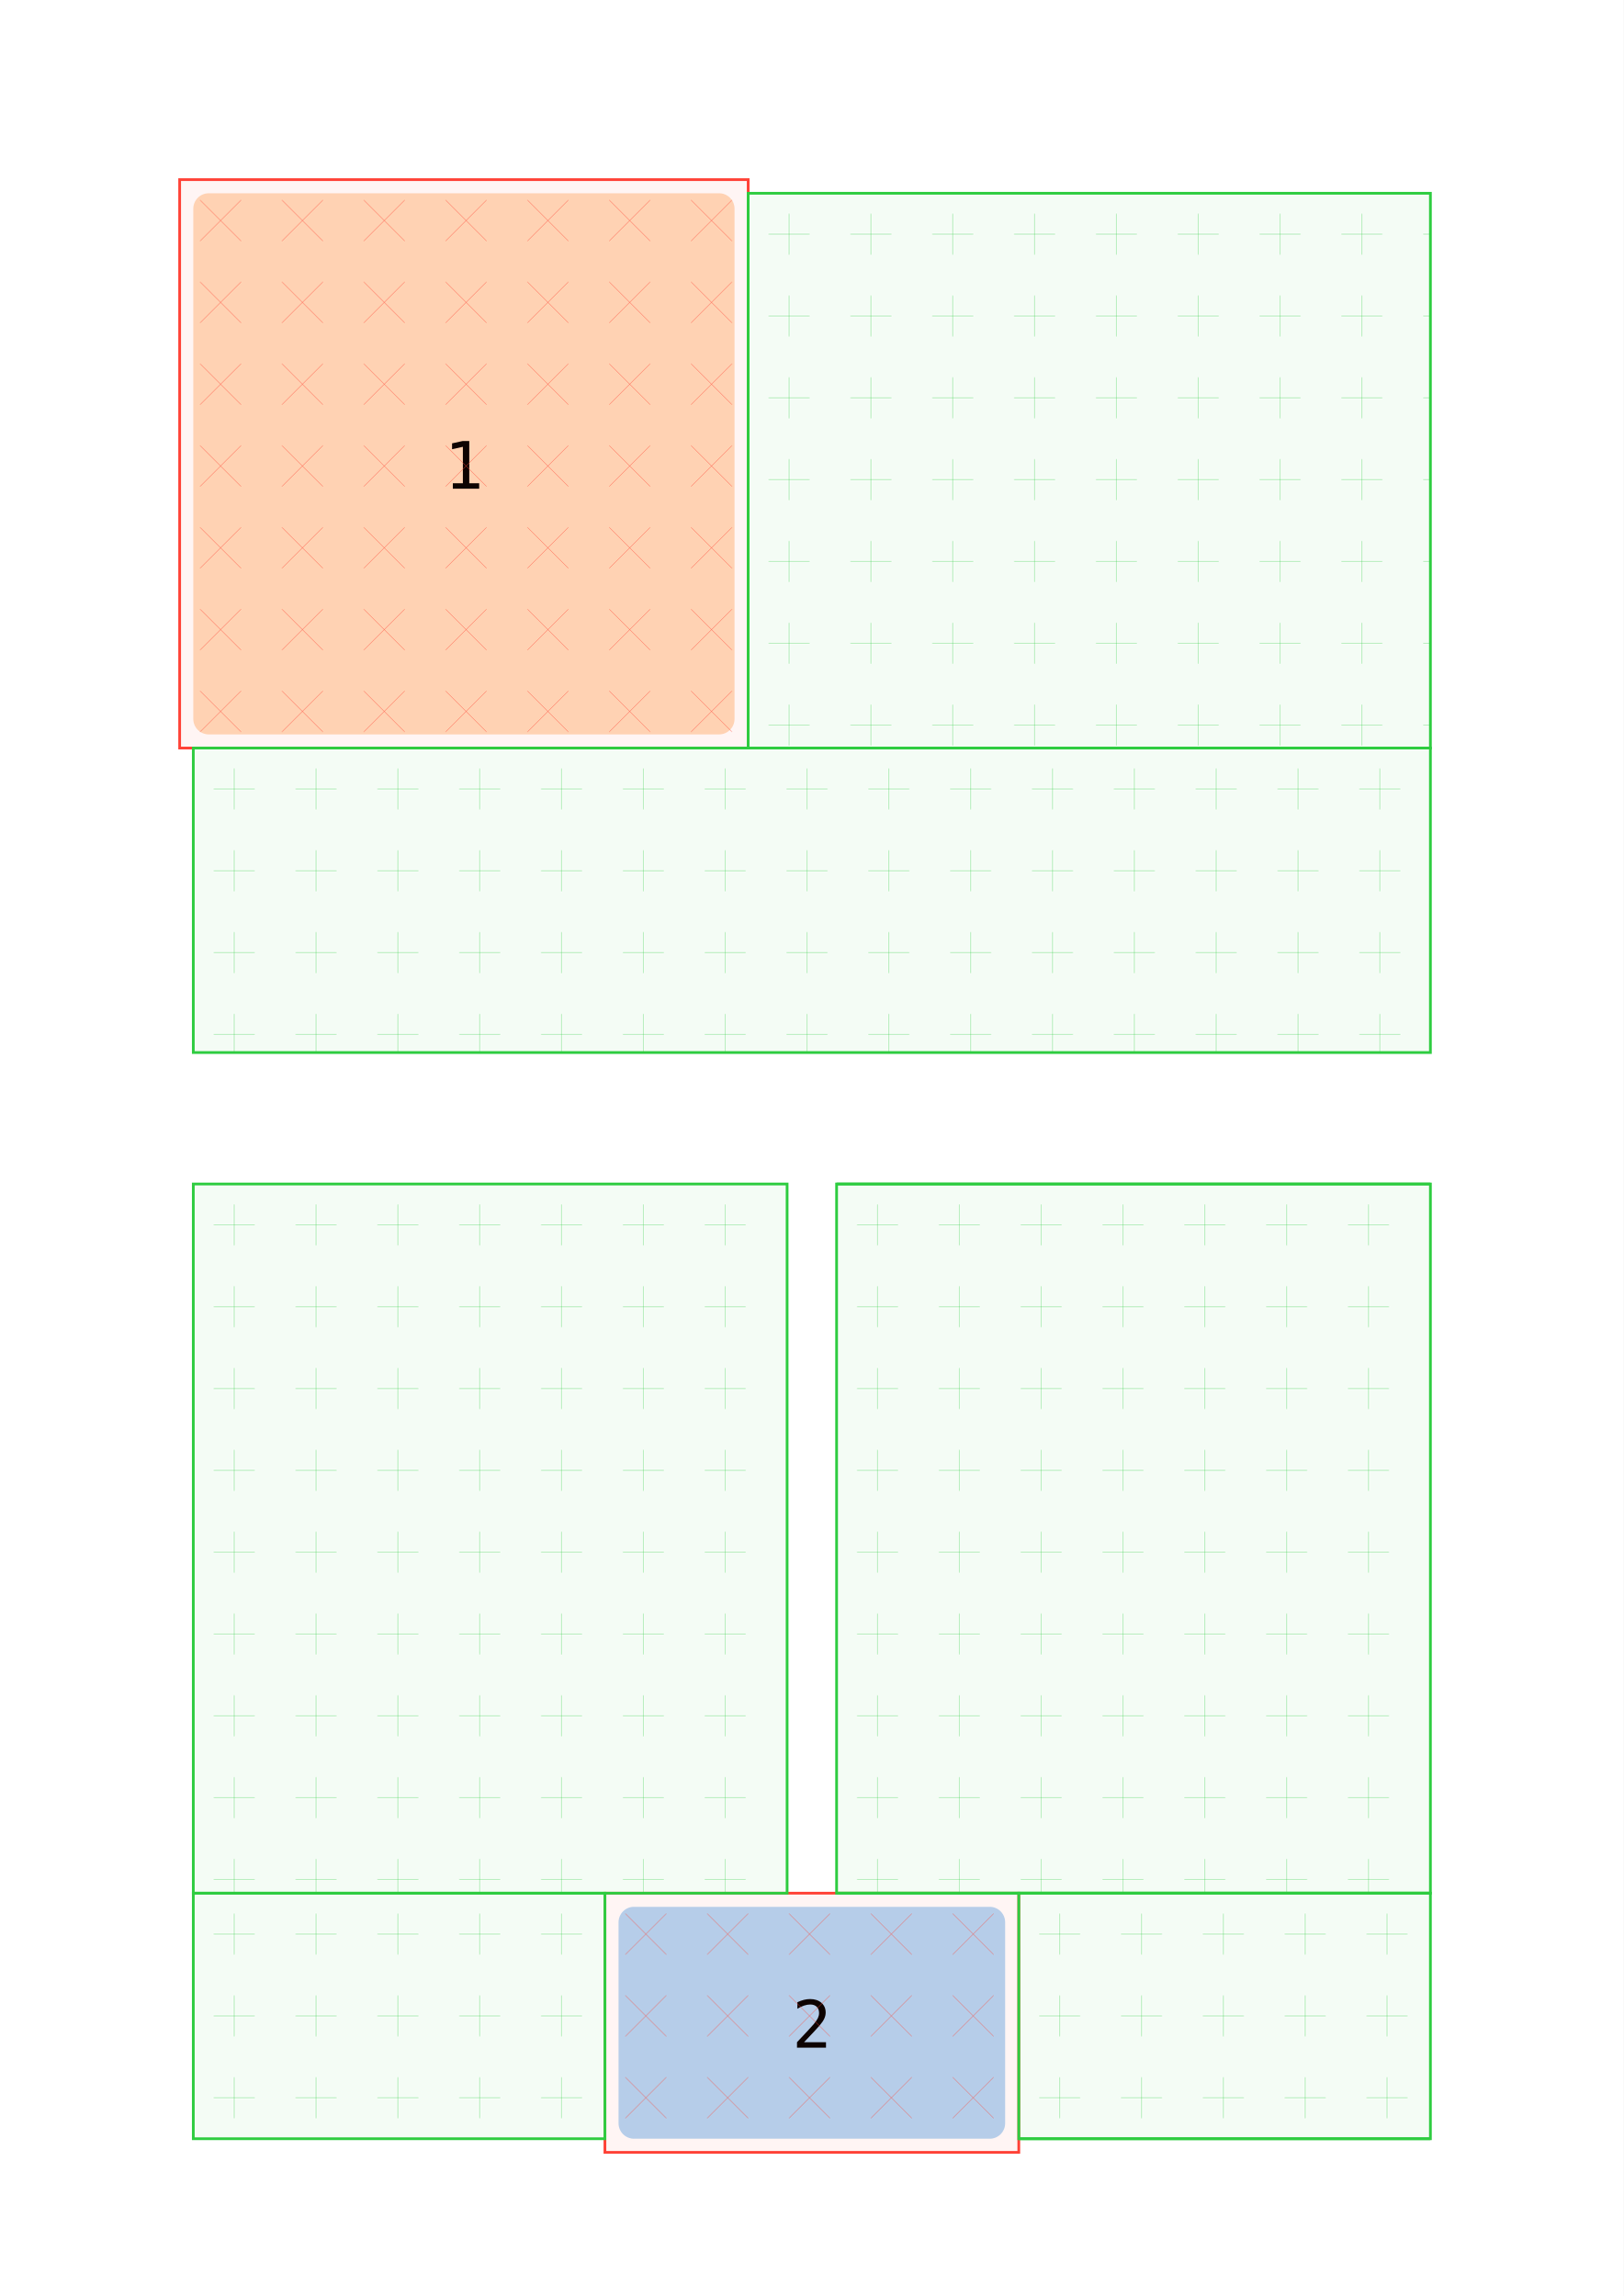
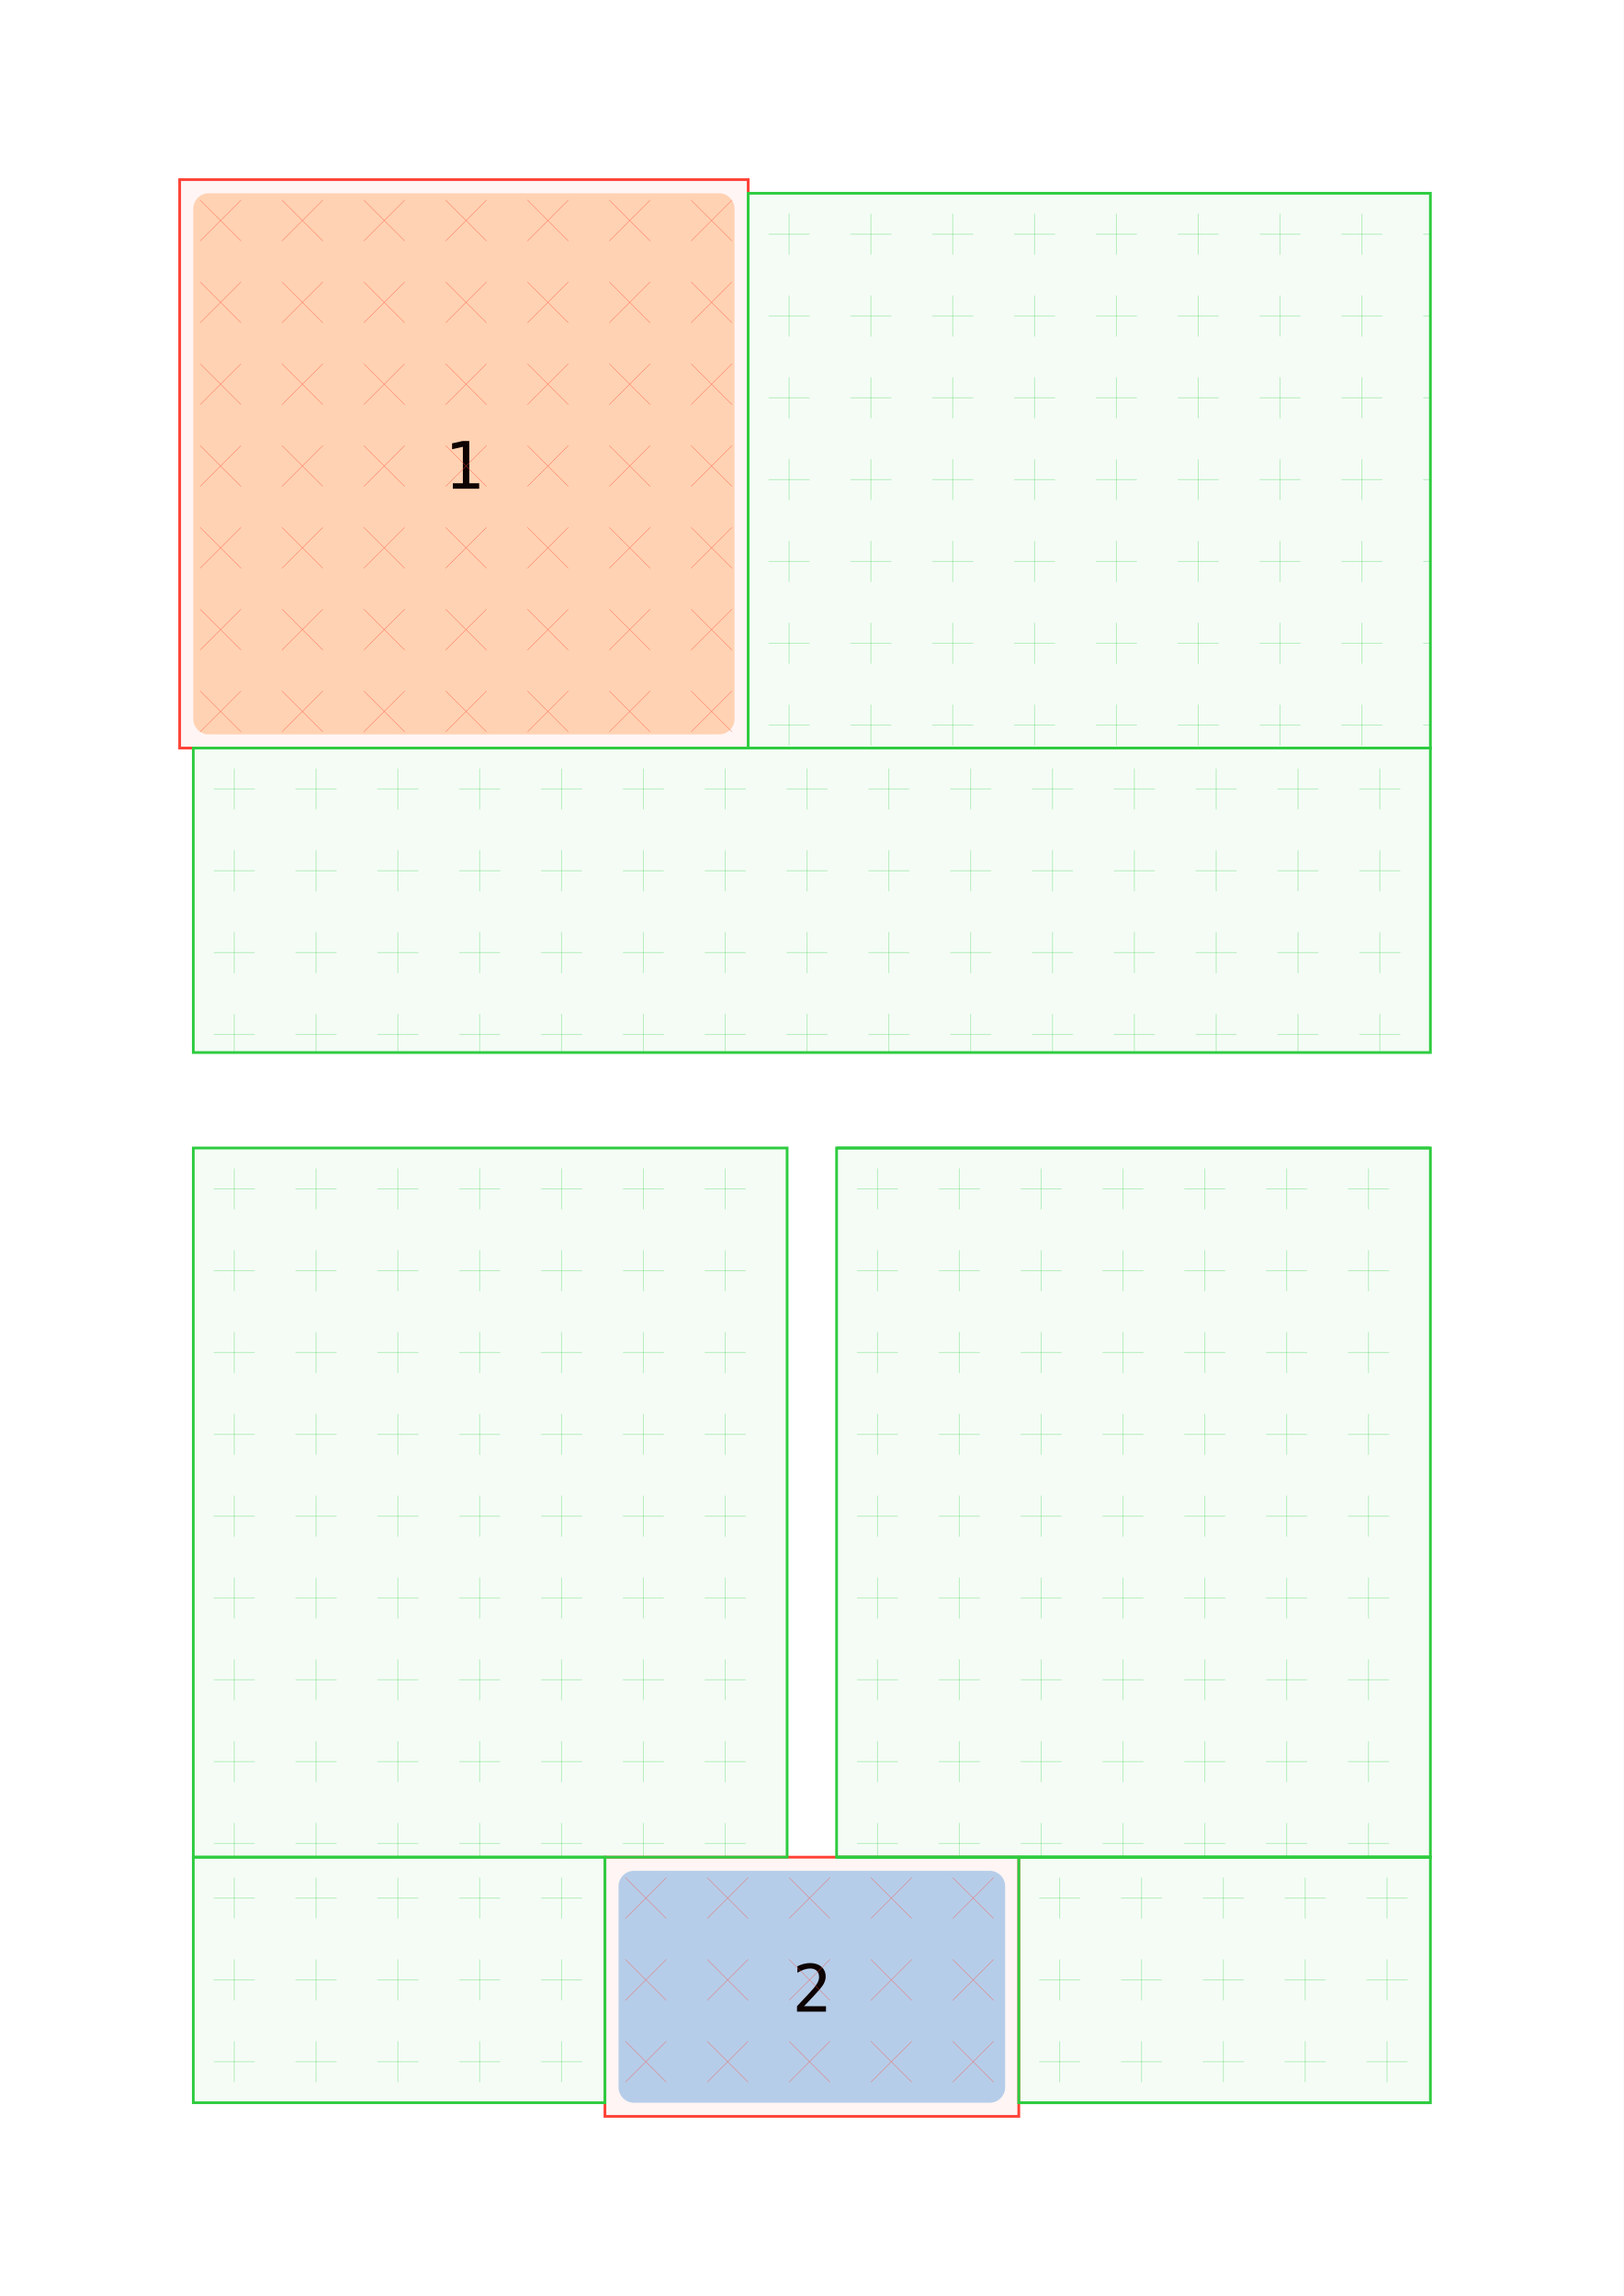
<svg xmlns="http://www.w3.org/2000/svg" xmlns:xlink="http://www.w3.org/1999/xlink" class="typst-doc" viewBox="0 0 595.276 841.89" width="595.276pt" height="841.89pt">
  <path class="typst-shape" fill="#ffffff" fill-rule="nonzero" d="M 0 0 L 0 841.89 L 595.276 841.89 L 595.276 0 Z " />
  <g>
    <g transform="translate(70.86614 70.86614)">
      <g class="typst-group">
        <g>
          <g transform="translate(0 0)">
            <g class="typst-group">
              <g>
                <g transform="translate(-0 -0)">
                  <path class="typst-shape" fill="#ff851b4d" fill-rule="nonzero" d="M 0 5.669 C 0 2.538 2.538 0 5.669 0 L 192.756 0 C 195.887 0 198.425 2.538 198.425 5.669 L 198.425 192.756 C 198.425 195.887 195.887 198.425 192.756 198.425 L 5.669 198.425 C 2.538 198.425 0 195.887 0 192.756 Z " />
                </g>
                <g transform="translate(91.98799 108.3298)">
                  <g class="typst-text" transform="scale(1, -1)">
                    <use xlink:href="#gF240486548E416AE1A570F31F6ED1982" x="0" fill="#000000" fill-rule="nonzero" />
                  </g>
                </g>
              </g>
            </g>
          </g>
          <g transform="translate(-5 -5)">
            <g class="typst-group">
              <g>
                <g transform="translate(-0 -0)">
-                   <path class="typst-shape" fill="url(#p2598D080F96FAB95DECF3B3FE5F51C21)" fill-rule="nonzero" stroke="#ff4136" stroke-width="1" stroke-linecap="butt" stroke-linejoin="miter" stroke-miterlimit="4" d="M 0 0 L 0 208.425 L 208.425 208.425 L 208.425 0 Z " />
+                   <path class="typst-shape" fill="url(#pAFBE9DAD44C9738A169C560DD08098E)" fill-rule="nonzero" stroke="#ff4136" stroke-width="1" stroke-linecap="butt" stroke-linejoin="miter" stroke-miterlimit="4" d="M 0 0 L 0 208.425 L 208.425 208.425 L 208.425 0 Z " />
                </g>
              </g>
            </g>
          </g>
          <g transform="translate(203.4252 0)">
            <g class="typst-group">
              <g>
                <g transform="translate(-0 -0)">
-                   <path class="typst-shape" fill="url(#p2AAF02C81583F50091548710A520B63)" fill-rule="nonzero" stroke="#2ecc40" stroke-width="1" stroke-linecap="butt" stroke-linejoin="miter" stroke-miterlimit="4" d="M 0 0 L 0 203.425 L 250.118 203.425 L 250.118 0 Z " />
+                   <path class="typst-shape" fill="url(#pB5DC8F755736364A0618CEF27585FFED)" fill-rule="nonzero" stroke="#2ecc40" stroke-width="1" stroke-linecap="butt" stroke-linejoin="miter" stroke-miterlimit="4" d="M 0 0 L 0 203.425 L 250.118 203.425 L 250.118 0 Z " />
                </g>
              </g>
            </g>
          </g>
          <g transform="translate(0 203.4252)">
            <g class="typst-group">
              <g>
                <g transform="translate(-0 -0)">
-                   <path class="typst-shape" fill="url(#p2AAF02C81583F50091548710A520B63)" fill-rule="nonzero" stroke="#2ecc40" stroke-width="1" stroke-linecap="butt" stroke-linejoin="miter" stroke-miterlimit="4" d="M 0 0 L 0 111.646 L 453.543 111.646 L 453.543 0 Z " />
+                   <path class="typst-shape" fill="url(#pB5DC8F755736364A0618CEF27585FFED)" fill-rule="nonzero" stroke="#2ecc40" stroke-width="1" stroke-linecap="butt" stroke-linejoin="miter" stroke-miterlimit="4" d="M 0 0 L 0 111.646 L 453.543 111.646 L 453.543 0 Z " />
                </g>
              </g>
            </g>
          </g>
        </g>
      </g>
    </g>
-     <g transform="translate(70.86614 84.06614)">
+     <g transform="translate(70.86614 70.86614)">
      <g class="typst-group">
        <g>
          <g transform="translate(155.9055 615.1181)">
            <g class="typst-group">
              <g>
                <g transform="translate(-0 -0)">
                  <path class="typst-shape" fill="#0074d94d" fill-rule="nonzero" d="M 0 5.669 C 0 2.538 2.538 0 5.669 0 L 136.063 0 C 139.194 0 141.732 2.538 141.732 5.669 L 141.732 79.37 C 141.732 82.501 139.194 85.039 136.063 85.039 L 5.669 85.039 C 2.538 85.039 0 82.501 0 79.37 Z " />
                </g>
                <g transform="translate(63.64153 51.63687)">
                  <g class="typst-text" transform="scale(1, -1)">
                    <use xlink:href="#g21E883D563F2E9D303D6F61E0E635A13" x="0" fill="#000000" fill-rule="nonzero" />
                  </g>
                </g>
              </g>
            </g>
          </g>
          <g transform="translate(150.9055 610.1181)">
            <g class="typst-group">
              <g>
                <g transform="translate(-0 -0)">
-                   <path class="typst-shape" fill="url(#p2598D080F96FAB95DECF3B3FE5F51C21)" fill-rule="nonzero" stroke="#ff4136" stroke-width="1" stroke-linecap="butt" stroke-linejoin="miter" stroke-miterlimit="4" d="M 0 0 L 0 95.039 L 151.732 95.039 L 151.732 0 Z " />
+                   <path class="typst-shape" fill="url(#pAFBE9DAD44C9738A169C560DD08098E)" fill-rule="nonzero" stroke="#ff4136" stroke-width="1" stroke-linecap="butt" stroke-linejoin="miter" stroke-miterlimit="4" d="M 0 0 L 0 95.039 L 151.732 95.039 L 151.732 0 Z " />
                </g>
              </g>
            </g>
          </g>
          <g transform="translate(0 350.0787)">
            <g class="typst-group">
              <g>
                <g transform="translate(-0 -0)">
-                   <path class="typst-shape" fill="url(#p2AAF02C81583F50091548710A520B63)" fill-rule="nonzero" stroke="#2ecc40" stroke-width="1" stroke-linecap="butt" stroke-linejoin="miter" stroke-miterlimit="4" d="M 0 0 L 0 260.039 L 217.701 260.039 L 217.701 0 Z " />
+                   <path class="typst-shape" fill="url(#pB5DC8F755736364A0618CEF27585FFED)" fill-rule="nonzero" stroke="#2ecc40" stroke-width="1" stroke-linecap="butt" stroke-linejoin="miter" stroke-miterlimit="4" d="M 0 0 L 0 260.039 L 217.701 260.039 L 217.701 0 Z " />
                </g>
              </g>
            </g>
          </g>
          <g transform="translate(0 610.1181)">
            <g class="typst-group">
              <g>
                <g transform="translate(-0 -0)">
-                   <path class="typst-shape" fill="url(#p2AAF02C81583F50091548710A520B63)" fill-rule="nonzero" stroke="#2ecc40" stroke-width="1" stroke-linecap="butt" stroke-linejoin="miter" stroke-miterlimit="4" d="M 0 0 L 0 90.039 L 150.906 90.039 L 150.906 0 Z " />
+                   <path class="typst-shape" fill="url(#pB5DC8F755736364A0618CEF27585FFED)" fill-rule="nonzero" stroke="#2ecc40" stroke-width="1" stroke-linecap="butt" stroke-linejoin="miter" stroke-miterlimit="4" d="M 0 0 L 0 90.039 L 150.906 90.039 L 150.906 0 Z " />
                </g>
              </g>
            </g>
          </g>
          <g transform="translate(235.8425 350.0787)">
            <g class="typst-group">
              <g>
                <g transform="translate(-0 -0)">
-                   <path class="typst-shape" fill="url(#p2AAF02C81583F50091548710A520B63)" fill-rule="nonzero" stroke="#2ecc40" stroke-width="1" stroke-linecap="butt" stroke-linejoin="miter" stroke-miterlimit="4" d="M 0 0 L 0 0 L 217.701 0 L 217.701 0 Z " />
+                   <path class="typst-shape" fill="url(#pB5DC8F755736364A0618CEF27585FFED)" fill-rule="nonzero" stroke="#2ecc40" stroke-width="1" stroke-linecap="butt" stroke-linejoin="miter" stroke-miterlimit="4" d="M 0 0 L 0 0 L 217.701 0 L 217.701 0 Z " />
                </g>
              </g>
            </g>
          </g>
          <g transform="translate(235.8425 350.0787)">
            <g class="typst-group">
              <g>
                <g transform="translate(-0 -0)">
-                   <path class="typst-shape" fill="url(#p2AAF02C81583F50091548710A520B63)" fill-rule="nonzero" stroke="#2ecc40" stroke-width="1" stroke-linecap="butt" stroke-linejoin="miter" stroke-miterlimit="4" d="M 0 0 L 0 260.039 L 217.701 260.039 L 217.701 0 Z " />
+                   <path class="typst-shape" fill="url(#pB5DC8F755736364A0618CEF27585FFED)" fill-rule="nonzero" stroke="#2ecc40" stroke-width="1" stroke-linecap="butt" stroke-linejoin="miter" stroke-miterlimit="4" d="M 0 0 L 0 260.039 L 217.701 260.039 L 217.701 0 Z " />
                </g>
              </g>
            </g>
          </g>
          <g transform="translate(235.8425 610.1181)">
            <g class="typst-group">
              <g>
                <g transform="translate(-0 -0)">
-                   <path class="typst-shape" fill="url(#p2AAF02C81583F50091548710A520B63)" fill-rule="nonzero" stroke="#2ecc40" stroke-width="1" stroke-linecap="butt" stroke-linejoin="miter" stroke-miterlimit="4" d="M 0 0 L 0 0 L 217.701 0 L 217.701 0 Z " />
+                   <path class="typst-shape" fill="url(#pB5DC8F755736364A0618CEF27585FFED)" fill-rule="nonzero" stroke="#2ecc40" stroke-width="1" stroke-linecap="butt" stroke-linejoin="miter" stroke-miterlimit="4" d="M 0 0 L 0 0 L 217.701 0 L 217.701 0 Z " />
                </g>
              </g>
            </g>
          </g>
          <g transform="translate(235.8425 610.1181)">
            <g class="typst-group">
              <g>
                <g transform="translate(-0 -0)">
-                   <path class="typst-shape" fill="url(#p2AAF02C81583F50091548710A520B63)" fill-rule="nonzero" stroke="#2ecc40" stroke-width="1" stroke-linecap="butt" stroke-linejoin="miter" stroke-miterlimit="4" d="M 0 0 L 0 0 L 217.701 0 L 217.701 0 Z " />
+                   <path class="typst-shape" fill="url(#pB5DC8F755736364A0618CEF27585FFED)" fill-rule="nonzero" stroke="#2ecc40" stroke-width="1" stroke-linecap="butt" stroke-linejoin="miter" stroke-miterlimit="4" d="M 0 0 L 0 0 L 217.701 0 L 217.701 0 Z " />
                </g>
              </g>
            </g>
          </g>
          <g transform="translate(302.6378 610.1181)">
            <g class="typst-group">
              <g>
                <g transform="translate(-0 -0)">
-                   <path class="typst-shape" fill="url(#p2AAF02C81583F50091548710A520B63)" fill-rule="nonzero" stroke="#2ecc40" stroke-width="1" stroke-linecap="butt" stroke-linejoin="miter" stroke-miterlimit="4" d="M 0 0 L 0 90.039 L 150.906 90.039 L 150.906 0 Z " />
+                   <path class="typst-shape" fill="url(#pB5DC8F755736364A0618CEF27585FFED)" fill-rule="nonzero" stroke="#2ecc40" stroke-width="1" stroke-linecap="butt" stroke-linejoin="miter" stroke-miterlimit="4" d="M 0 0 L 0 90.039 L 150.906 90.039 L 150.906 0 Z " />
                </g>
              </g>
            </g>
          </g>
          <g transform="translate(302.6378 700.1575)">
            <g class="typst-group">
              <g>
                <g transform="translate(-0 -0)">
-                   <path class="typst-shape" fill="url(#p2AAF02C81583F50091548710A520B63)" fill-rule="nonzero" stroke="#2ecc40" stroke-width="1" stroke-linecap="butt" stroke-linejoin="miter" stroke-miterlimit="4" d="M 0 0 L 0 0 L 150.906 0 L 150.906 0 Z " />
+                   <path class="typst-shape" fill="url(#pB5DC8F755736364A0618CEF27585FFED)" fill-rule="nonzero" stroke="#2ecc40" stroke-width="1" stroke-linecap="butt" stroke-linejoin="miter" stroke-miterlimit="4" d="M 0 0 L 0 0 L 150.906 0 L 150.906 0 Z " />
                </g>
              </g>
            </g>
          </g>
        </g>
      </g>
    </g>
  </g>
  <defs id="glyph">
    <symbol id="gF240486548E416AE1A570F31F6ED1982" overflow="visible">
      <path d="M 3.164 1.992 L 6.844 1.992 L 6.844 15.363 L 2.883 14.473 L 2.883 16.629 L 6.82 17.496 L 9.188 17.496 L 9.188 1.992 L 12.82 1.992 L 12.82 0 L 3.164 0 L 3.164 1.992 Z " />
    </symbol>
    <symbol id="g21E883D563F2E9D303D6F61E0E635A13" overflow="visible">
      <path d="M 4.371 1.992 L 12.41 1.992 L 12.41 0 L 1.781 0 L 1.781 1.992 Q 3.973 4.301 5.613 6.07 Q 7.254 7.84 7.875 8.566 Q 9.047 9.996 9.457 10.881 Q 9.867 11.766 9.867 12.691 Q 9.867 14.156 9.006 14.988 Q 8.145 15.82 6.645 15.82 Q 5.578 15.82 4.406 15.434 Q 3.234 15.047 1.922 14.262 L 1.922 16.652 Q 3.129 17.227 4.295 17.52 Q 5.461 17.812 6.598 17.812 Q 9.164 17.812 10.729 16.447 Q 12.293 15.082 12.293 12.867 Q 12.293 11.742 11.771 10.617 Q 11.25 9.492 10.078 8.133 Q 9.422 7.371 8.174 6.023 Q 6.926 4.676 4.371 1.992 Z " />
    </symbol>
  </defs>
  <defs id="tilings">
-     <pattern id="tC784CF34DBBDE076115A4FC2653EC546" width="30" height="30" patternUnits="userSpaceOnUse" viewBox="0 0 30.000 30.000">
+     <pattern id="tD60A74BDB0B2841FADD1770373455C81" width="30" height="30" patternUnits="userSpaceOnUse" viewBox="0 0 30.000 30.000">
      <g>
        <g transform="translate(0 0)">
          <g class="typst-group">
            <g>
              <g transform="translate(-0 -0)">
                <path class="typst-shape" fill="#ff41360d" fill-rule="nonzero" d="M 0 0 L 0 30 L 30 30 L 30 0 Z " />
              </g>
            </g>
          </g>
        </g>
        <g transform="translate(7.5 7.5)">
          <path class="typst-shape" fill="none" stroke="#ff4136" stroke-width="0.1" stroke-linecap="butt" stroke-linejoin="miter" stroke-miterlimit="4" d="M 0 0 L 15 15 " />
        </g>
        <g transform="translate(7.5 22.5)">
          <path class="typst-shape" fill="none" stroke="#ff4136" stroke-width="0.1" stroke-linecap="butt" stroke-linejoin="miter" stroke-miterlimit="4" d="M 0 0 L 15 -15 " />
        </g>
      </g>
    </pattern>
-     <pattern id="t5DEC6D6F611EF939B9CDEC7551DF2CE1" width="30" height="30" patternUnits="userSpaceOnUse" viewBox="0 0 30.000 30.000">
+     <pattern id="t94477CD21AA492C9088B542D4DADF426" width="30" height="30" patternUnits="userSpaceOnUse" viewBox="0 0 30.000 30.000">
      <g>
        <g transform="translate(0 0)">
          <g class="typst-group">
            <g>
              <g transform="translate(-0 -0)">
                <path class="typst-shape" fill="#2ecc400d" fill-rule="nonzero" d="M 0 0 L 0 30 L 30 30 L 30 0 Z " />
              </g>
            </g>
          </g>
        </g>
        <g transform="translate(7.5 15)">
          <path class="typst-shape" fill="none" stroke="#2ecc40" stroke-width="0.1" stroke-linecap="butt" stroke-linejoin="miter" stroke-miterlimit="4" d="M 0 0 L 15 0 " />
        </g>
        <g transform="translate(15 7.5)">
          <path class="typst-shape" fill="none" stroke="#2ecc40" stroke-width="0.1" stroke-linecap="butt" stroke-linejoin="miter" stroke-miterlimit="4" d="M 0 0 L 0 15 " />
        </g>
      </g>
    </pattern>
  </defs>
  <defs id="tilings-refs">
-     <pattern patternTransform="matrix(1 0 0 1 0 0)" id="p2598D080F96FAB95DECF3B3FE5F51C21" href="#tC784CF34DBBDE076115A4FC2653EC546" xlink:href="#tC784CF34DBBDE076115A4FC2653EC546" />
-     <pattern patternTransform="matrix(1 0 0 1 0 0)" id="p2AAF02C81583F50091548710A520B63" href="#t5DEC6D6F611EF939B9CDEC7551DF2CE1" xlink:href="#t5DEC6D6F611EF939B9CDEC7551DF2CE1" />
+     <pattern patternTransform="matrix(1 0 0 1 0 0)" id="pAFBE9DAD44C9738A169C560DD08098E" href="#tD60A74BDB0B2841FADD1770373455C81" xlink:href="#tD60A74BDB0B2841FADD1770373455C81" />
+     <pattern patternTransform="matrix(1 0 0 1 0 0)" id="pB5DC8F755736364A0618CEF27585FFED" href="#t94477CD21AA492C9088B542D4DADF426" xlink:href="#t94477CD21AA492C9088B542D4DADF426" />
  </defs>
</svg>
